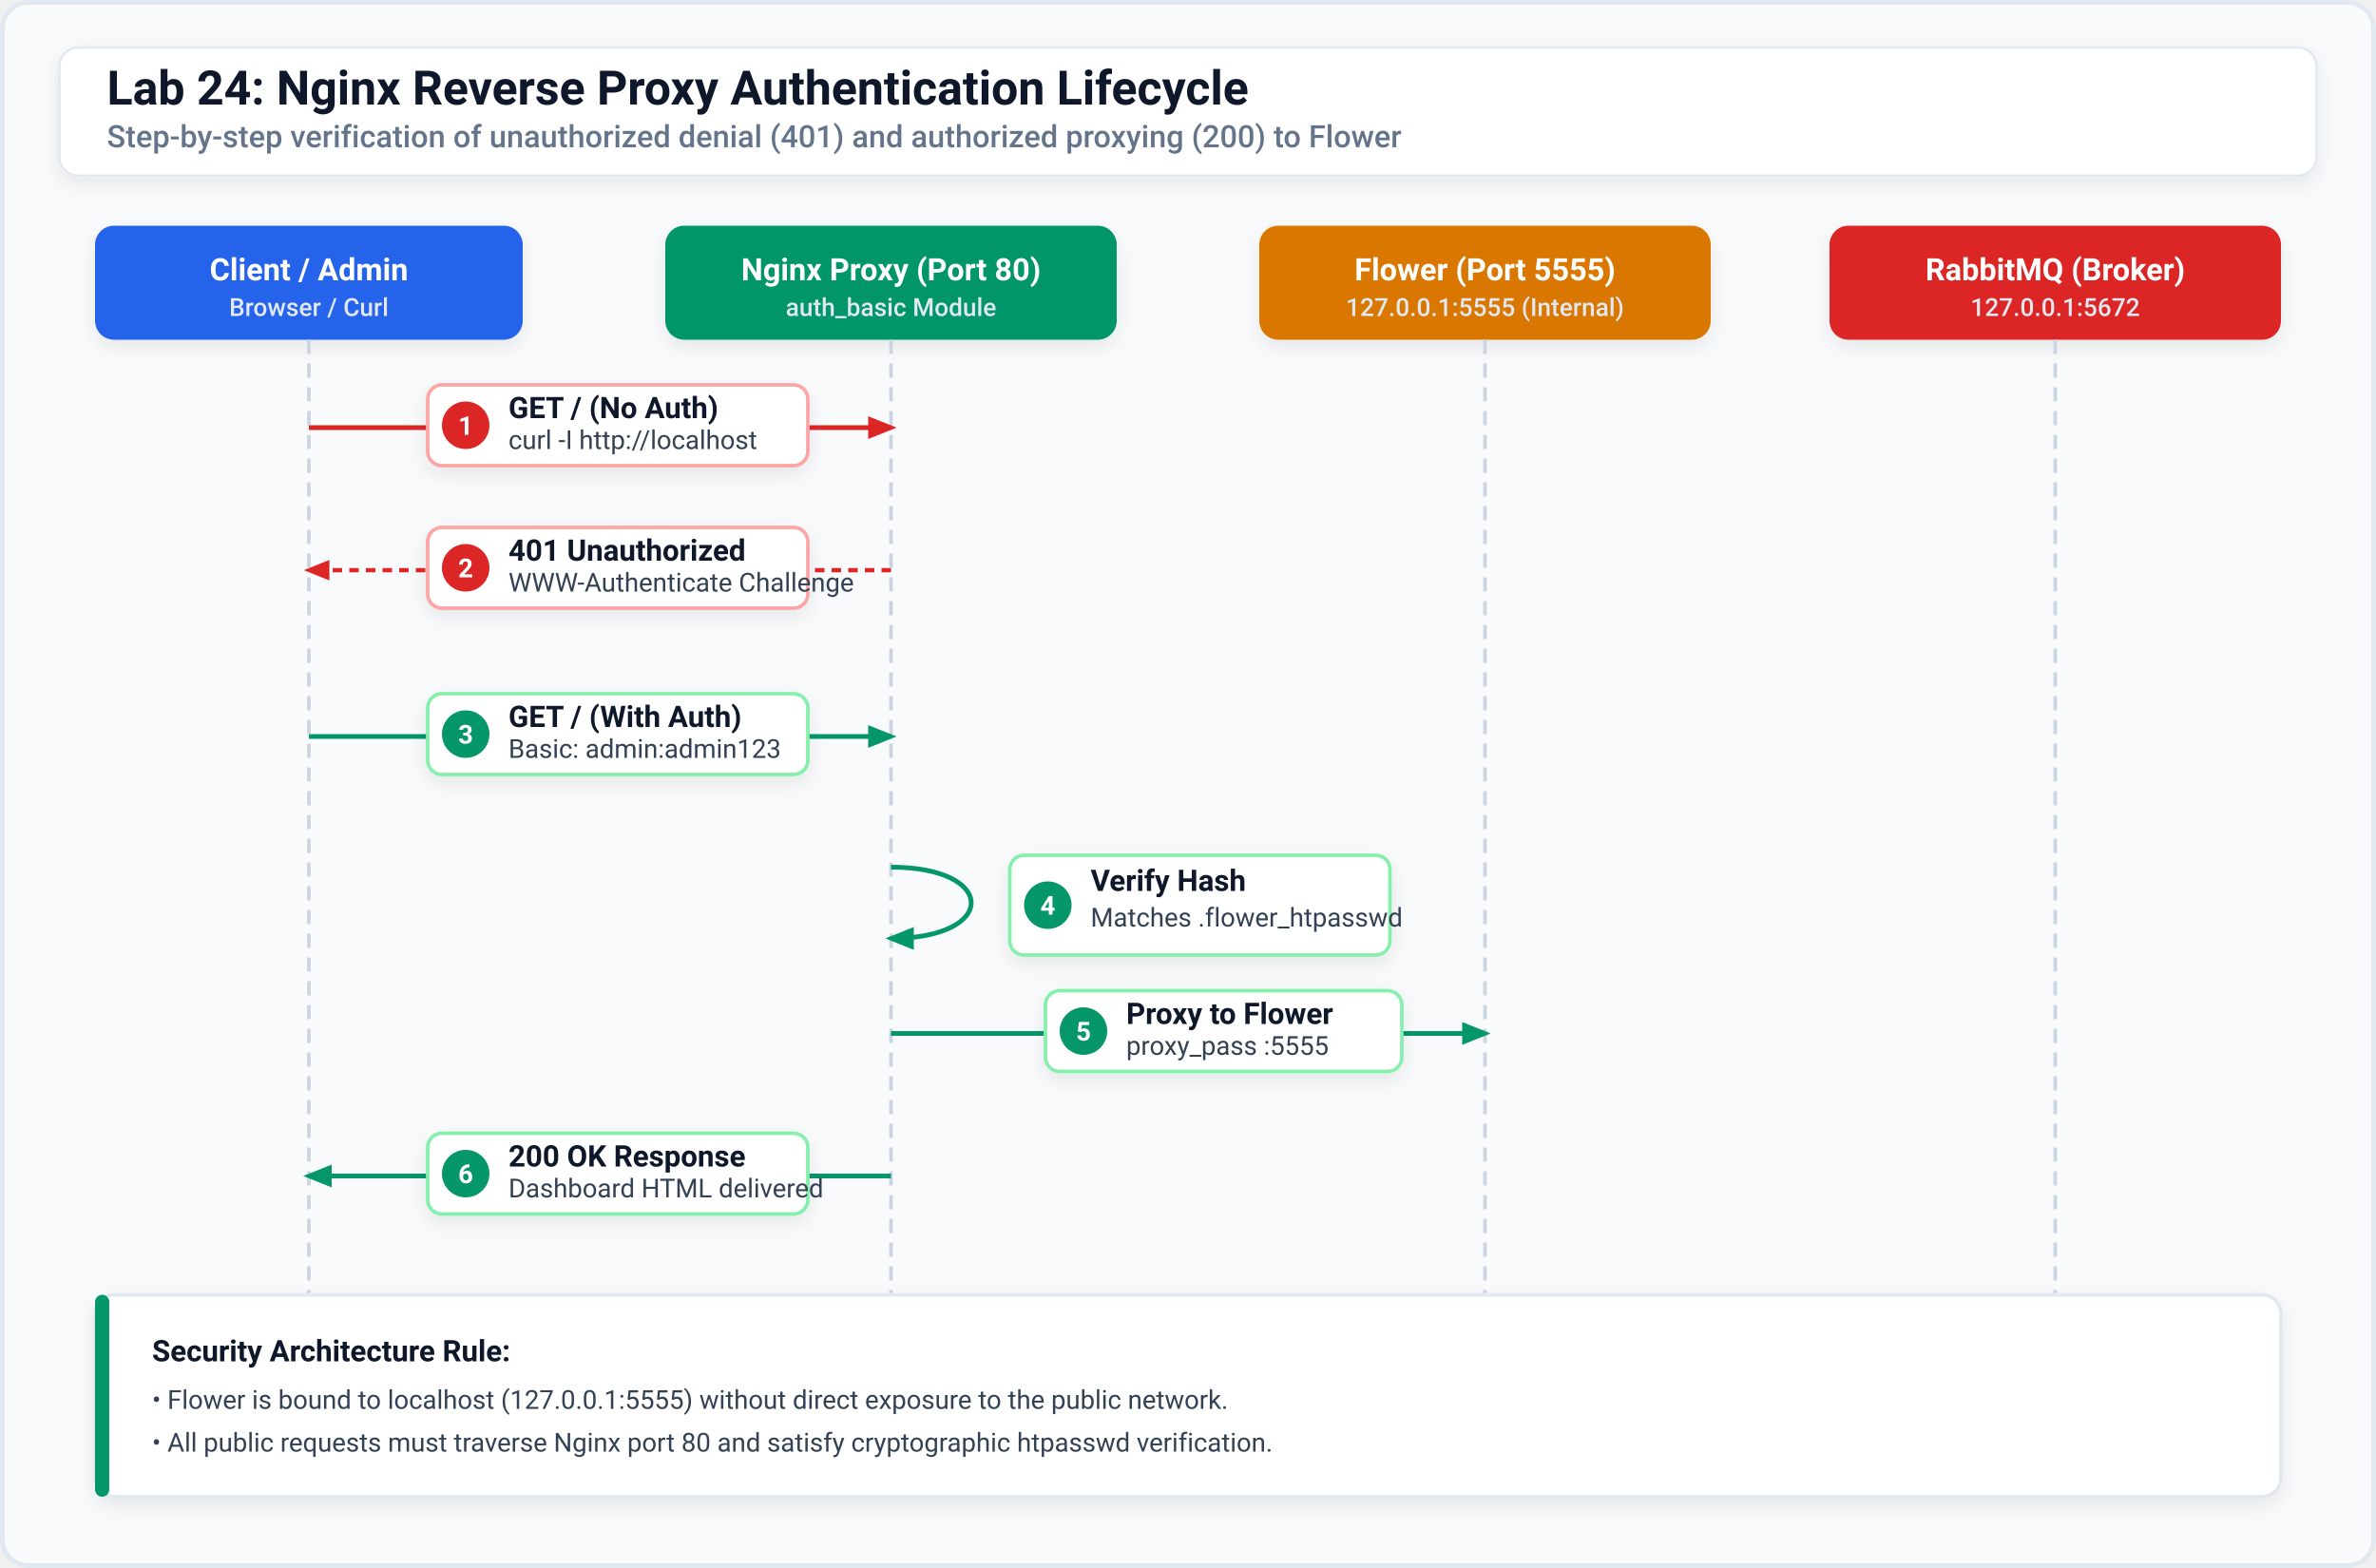
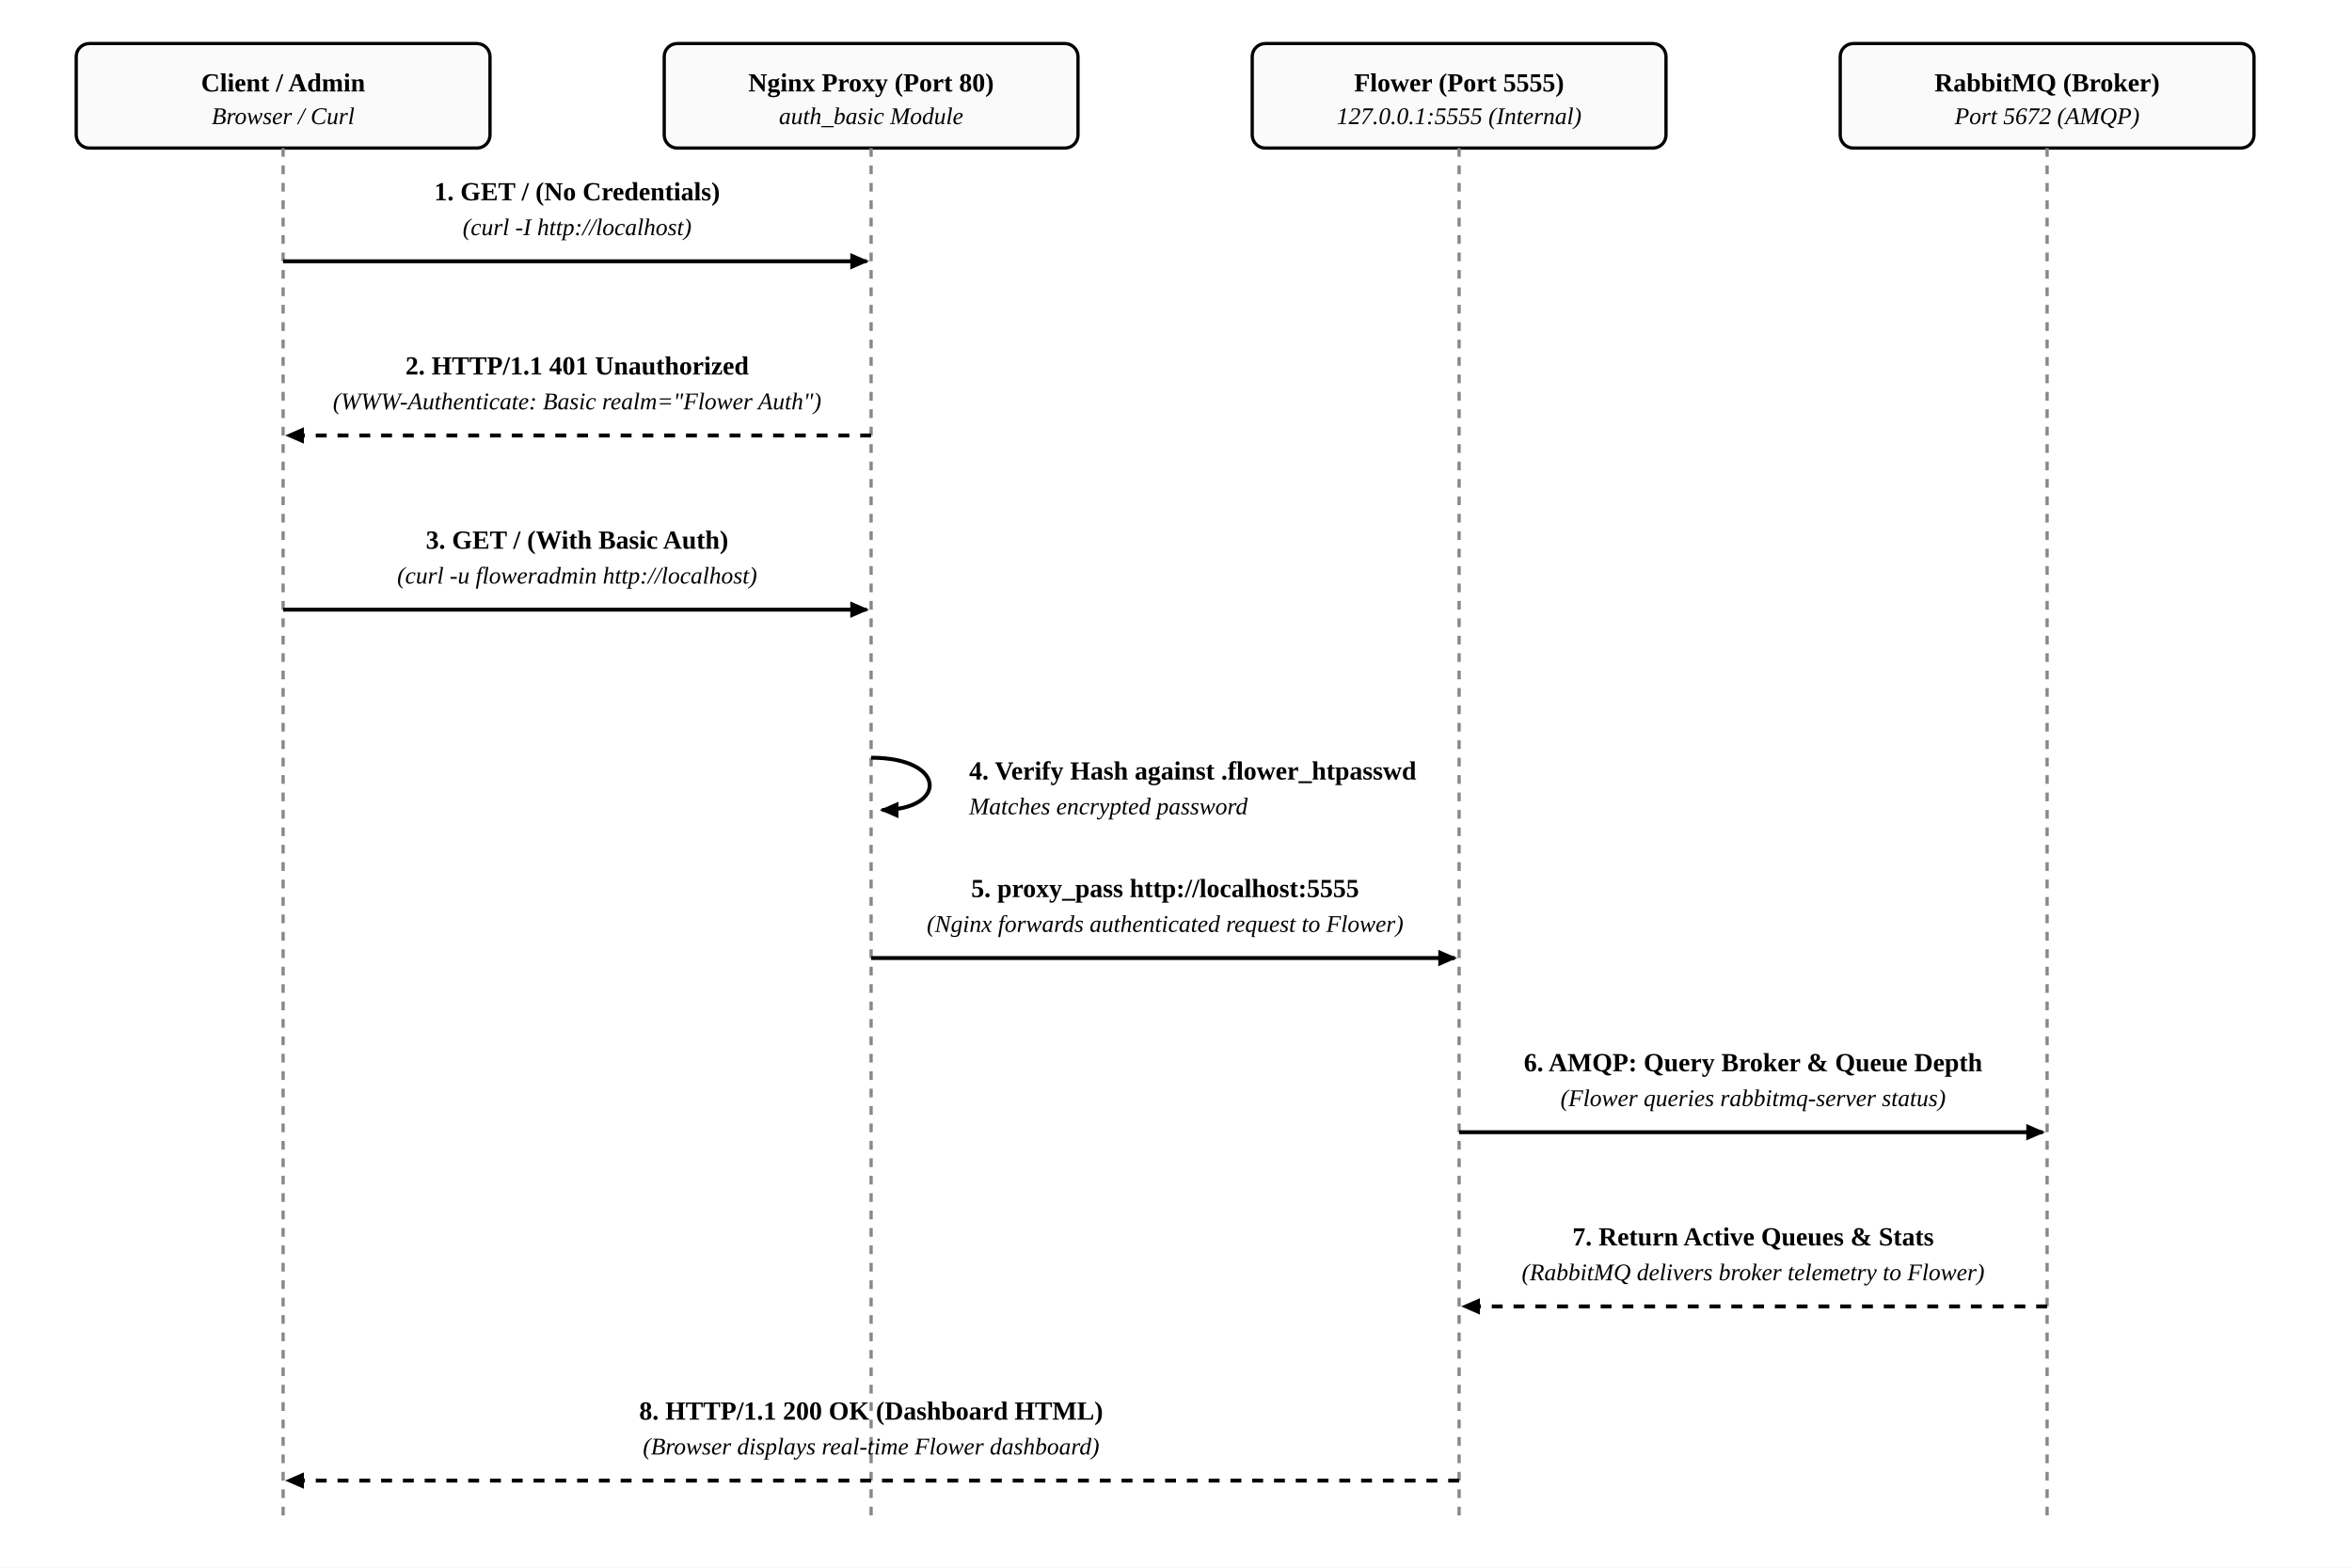
- <svg xmlns="http://www.w3.org/2000/svg" viewBox="0 0 1000 660" width="100%" height="100%">
+ <svg xmlns="http://www.w3.org/2000/svg" viewBox="0 0 1080 720" width="1080" height="720">
  <defs>
    <style>
-       .font-sans { font-family: -apple-system, BlinkMacSystemFont, "Segoe UI", Roboto, Helvetica, Arial, sans-serif; }
-       .title { font-size: 20px; font-weight: 700; fill: #0f172a; }
-       .subtitle { font-size: 13px; font-weight: 500; fill: #64748b; }
-       .actor-title { font-size: 13px; font-weight: 700; fill: #ffffff; }
-       .actor-sub { font-size: 10.5px; font-weight: 500; fill: #e2e8f0; }
-       .step-num { font-size: 11px; font-weight: 700; fill: #ffffff; }
-       .step-title { font-size: 12.5px; font-weight: 700; fill: #0f172a; }
-       .step-desc { font-size: 11px; font-weight: 400; fill: #334155; }
-       .lifeline { stroke: #cbd5e1; stroke-width: 1.5; stroke-dasharray: 6 4; }
+       text {
+         font-family: "Times New Roman", Times, "Liberation Serif", serif;
+         fill: #000000;
+       }
+       .title-text {
+         font-size: 15px;
+         font-weight: bold;
+         fill: #000000;
+       }
+       .subtitle-text {
+         font-size: 11px;
+         font-style: italic;
+         fill: #000000;
+       }
+       .section-heading {
+         font-size: 12px;
+         font-weight: bold;
+         fill: #000000;
+       }
+       .code-font {
+         font-family: "Times New Roman", Times, "Liberation Serif", serif;
+         font-size: 11px;
+         fill: #000000;
+       }
+       .body-text {
+         font-size: 11px;
+         fill: #000000;
+       }
+       .arrow-label {
+         font-size: 11px;
+         font-weight: bold;
+         fill: #000000;
+       }
+       .arrow-sub {
+         font-size: 10px;
+         font-style: italic;
+         fill: #000000;
+       }
+       .flow-step-title {
+         font-size: 12px;
+         font-weight: bold;
+         fill: #000000;
+       }
+       .flow-step-sub {
+         font-size: 11px;
+         font-style: italic;
+         fill: #000000;
+       }
    </style>
-     <filter id="shadow" x="-5%" y="-5%" width="110%" height="110%" filterUnits="userSpaceOnUse">
-       <feDropShadow dx="0" dy="3" stdDeviation="4" flood-color="#0f172a" flood-opacity="0.08" />
-     </filter>
-     <marker id="arr-blue" viewBox="0 0 10 10" refX="8" refY="5" markerWidth="6" markerHeight="6" orient="auto-start-reverse">
-       <path d="M 0 1 L 10 5 L 0 9 z" fill="#2563eb" />
-     </marker>
-     <marker id="arr-red" viewBox="0 0 10 10" refX="8" refY="5" markerWidth="6" markerHeight="6" orient="auto-start-reverse">
-       <path d="M 0 1 L 10 5 L 0 9 z" fill="#dc2626" />
-     </marker>
-     <marker id="arr-green" viewBox="0 0 10 10" refX="8" refY="5" markerWidth="6" markerHeight="6" orient="auto-start-reverse">
-       <path d="M 0 1 L 10 5 L 0 9 z" fill="#059669" />
-     </marker>
-     <marker id="arr-amber" viewBox="0 0 10 10" refX="8" refY="5" markerWidth="6" markerHeight="6" orient="auto-start-reverse">
-       <path d="M 0 1 L 10 5 L 0 9 z" fill="#d97706" />
+     <marker id="arr-black" viewBox="0 0 10 10" refX="7" refY="5" markerWidth="6" markerHeight="6" orient="auto-start-reverse">
+       <path d="M 0 1.5 L 8 5 L 0 8.5 z" fill="#000000" />
    </marker>
  </defs>
-   <rect width="1000" height="660" fill="#f8fafc" rx="12" />
-   <rect x="1" y="1" width="998" height="658" fill="none" stroke="#e2e8f0" stroke-width="2" rx="11" />
-   <rect x="25" y="20" width="950" height="54" rx="8" fill="#ffffff" stroke="#e2e8f0" stroke-width="1" filter="url(#shadow)" />
-   <text x="45" y="44" class="font-sans title">Lab 24: Nginx Reverse Proxy Authentication Lifecycle</text>
-   <text x="45" y="62" class="font-sans subtitle">Step-by-step verification of unauthorized denial (401) and authorized proxying (200) to Flower</text>
-   <g transform="translate(40, 95)">
-     <rect width="180" height="48" rx="8" fill="#2563eb" filter="url(#shadow)" />
-     <text x="90" y="23" text-anchor="middle" class="font-sans actor-title">Client / Admin</text>
-     <text x="90" y="38" text-anchor="middle" class="font-sans actor-sub">Browser / Curl</text>
-     <line x1="90" y1="48" x2="90" y2="530" class="lifeline" />
-   </g>
-   <g transform="translate(280, 95)">
-     <rect width="190" height="48" rx="8" fill="#059669" filter="url(#shadow)" />
-     <text x="95" y="23" text-anchor="middle" class="font-sans actor-title">Nginx Proxy (Port 80)</text>
-     <text x="95" y="38" text-anchor="middle" class="font-sans actor-sub">auth_basic Module</text>
-     <line x1="95" y1="48" x2="95" y2="530" class="lifeline" />
-   </g>
-   <g transform="translate(530, 95)">
-     <rect width="190" height="48" rx="8" fill="#d97706" filter="url(#shadow)" />
-     <text x="95" y="23" text-anchor="middle" class="font-sans actor-title">Flower (Port 5555)</text>
-     <text x="95" y="38" text-anchor="middle" class="font-sans actor-sub">127.0.0.1:5555 (Internal)</text>
-     <line x1="95" y1="48" x2="95" y2="530" class="lifeline" />
-   </g>
-   <g transform="translate(770, 95)">
-     <rect width="190" height="48" rx="8" fill="#dc2626" filter="url(#shadow)" />
-     <text x="95" y="23" text-anchor="middle" class="font-sans actor-title">RabbitMQ (Broker)</text>
-     <text x="95" y="38" text-anchor="middle" class="font-sans actor-sub">127.0.0.1:5672</text>
-     <line x1="95" y1="48" x2="95" y2="530" class="lifeline" />
-   </g>
-   <g transform="translate(0, 160)">
-     <line x1="130" y1="20" x2="375" y2="20" stroke="#dc2626" stroke-width="2" marker-end="url(#arr-red)" />
-     <rect x="180" y="2" width="160" height="34" rx="6" fill="#ffffff" stroke="#fca5a5" stroke-width="1.5" filter="url(#shadow)" />
-     <circle cx="196" cy="19" r="10" fill="#dc2626" />
-     <text x="196" y="23" text-anchor="middle" class="font-sans step-num">1</text>
-     <text x="214" y="16" class="font-sans step-title" fill="#991b1b">GET / (No Auth)</text>
-     <text x="214" y="29" class="font-sans step-desc">curl -I http://localhost</text>
-   </g>
-   <g transform="translate(0, 220)">
-     <line x1="375" y1="20" x2="130" y2="20" stroke="#dc2626" stroke-width="1.8" stroke-dasharray="4 3" marker-end="url(#arr-red)" />
-     <rect x="180" y="2" width="160" height="34" rx="6" fill="#ffffff" stroke="#fca5a5" stroke-width="1.5" filter="url(#shadow)" />
-     <circle cx="196" cy="19" r="10" fill="#dc2626" />
-     <text x="196" y="23" text-anchor="middle" class="font-sans step-num">2</text>
-     <text x="214" y="16" class="font-sans step-title" fill="#991b1b">401 Unauthorized</text>
-     <text x="214" y="29" class="font-sans step-desc">WWW-Authenticate Challenge</text>
-   </g>
-   <g transform="translate(0, 290)">
-     <line x1="130" y1="20" x2="375" y2="20" stroke="#059669" stroke-width="2" marker-end="url(#arr-green)" />
-     <rect x="180" y="2" width="160" height="34" rx="6" fill="#ffffff" stroke="#86efac" stroke-width="1.5" filter="url(#shadow)" />
-     <circle cx="196" cy="19" r="10" fill="#059669" />
-     <text x="196" y="23" text-anchor="middle" class="font-sans step-num">3</text>
-     <text x="214" y="16" class="font-sans step-title" fill="#065f46">GET / (With Auth)</text>
-     <text x="214" y="29" class="font-sans step-desc">Basic: admin:admin123</text>
-   </g>
-   <g transform="translate(0, 350)">
-     <path d="M 375 15 C 420 15, 420 45, 375 45" fill="none" stroke="#059669" stroke-width="2" marker-end="url(#arr-green)" />
-     <rect x="425" y="10" width="160" height="42" rx="6" fill="#ffffff" stroke="#86efac" stroke-width="1.5" filter="url(#shadow)" />
-     <circle cx="441" cy="31" r="10" fill="#059669" />
-     <text x="441" y="35" text-anchor="middle" class="font-sans step-num">4</text>
-     <text x="459" y="25" class="font-sans step-title" fill="#065f46">Verify Hash</text>
-     <text x="459" y="40" class="font-sans step-desc">Matches .flower_htpasswd</text>
-   </g>
-   <g transform="translate(0, 415)">
-     <line x1="375" y1="20" x2="625" y2="20" stroke="#059669" stroke-width="2" marker-end="url(#arr-green)" />
-     <rect x="440" y="2" width="150" height="34" rx="6" fill="#ffffff" stroke="#86efac" stroke-width="1.5" filter="url(#shadow)" />
-     <circle cx="456" cy="19" r="10" fill="#059669" />
-     <text x="456" y="23" text-anchor="middle" class="font-sans step-num">5</text>
-     <text x="474" y="16" class="font-sans step-title" fill="#065f46">Proxy to Flower</text>
-     <text x="474" y="29" class="font-sans step-desc">proxy_pass :5555</text>
-   </g>
-   <g transform="translate(0, 475)">
-     <line x1="375" y1="20" x2="130" y2="20" stroke="#059669" stroke-width="2" marker-end="url(#arr-green)" />
-     <rect x="180" y="2" width="160" height="34" rx="6" fill="#ffffff" stroke="#86efac" stroke-width="1.5" filter="url(#shadow)" />
-     <circle cx="196" cy="19" r="10" fill="#059669" />
-     <text x="196" y="23" text-anchor="middle" class="font-sans step-num">6</text>
-     <text x="214" y="16" class="font-sans step-title" fill="#065f46">200 OK Response</text>
-     <text x="214" y="29" class="font-sans step-desc">Dashboard HTML delivered</text>
-   </g>
-   <g transform="translate(40, 545)">
-     <rect width="920" height="85" rx="8" fill="#ffffff" stroke="#e2e8f0" stroke-width="1.5" filter="url(#shadow)" />
-     <rect width="6" height="85" rx="3" fill="#059669" />
-     <text x="24" y="28" class="font-sans step-title">Security Architecture Rule:</text>
-     <text x="24" y="48" class="font-sans step-desc">• Flower is bound to localhost (127.0.0.1:5555) without direct exposure to the public network.</text>
-     <text x="24" y="66" class="font-sans step-desc">• All public requests must traverse Nginx port 80 and satisfy cryptographic htpasswd verification.</text>
-   </g>
+   <rect width="100%" height="100%" fill="#ffffff" />
+   <rect x="35" y="20" width="190" height="48" rx="6" fill="#fafafa" stroke="#000000" stroke-width="1.5" />
+   <text x="130" y="42" text-anchor="middle" class="section-heading">Client / Admin</text>
+   <text x="130" y="57" text-anchor="middle" class="subtitle-text">Browser / Curl</text>
+   <line x1="130" y1="68" x2="130" y2="700" stroke="#888888" stroke-width="1.5" stroke-dasharray="4,4" />
+   <rect x="305" y="20" width="190" height="48" rx="6" fill="#fafafa" stroke="#000000" stroke-width="1.5" />
+   <text x="400" y="42" text-anchor="middle" class="section-heading">Nginx Proxy (Port 80)</text>
+   <text x="400" y="57" text-anchor="middle" class="subtitle-text">auth_basic Module</text>
+   <line x1="400" y1="68" x2="400" y2="700" stroke="#888888" stroke-width="1.5" stroke-dasharray="4,4" />
+   <rect x="575" y="20" width="190" height="48" rx="6" fill="#fafafa" stroke="#000000" stroke-width="1.5" />
+   <text x="670" y="42" text-anchor="middle" class="section-heading">Flower (Port 5555)</text>
+   <text x="670" y="57" text-anchor="middle" class="subtitle-text">127.0.0.1:5555 (Internal)</text>
+   <line x1="670" y1="68" x2="670" y2="700" stroke="#888888" stroke-width="1.5" stroke-dasharray="4,4" />
+   <rect x="845" y="20" width="190" height="48" rx="6" fill="#fafafa" stroke="#000000" stroke-width="1.5" />
+   <text x="940" y="42" text-anchor="middle" class="section-heading">RabbitMQ (Broker)</text>
+   <text x="940" y="57" text-anchor="middle" class="subtitle-text">Port 5672 (AMQP)</text>
+   <line x1="940" y1="68" x2="940" y2="700" stroke="#888888" stroke-width="1.5" stroke-dasharray="4,4" />
+   <line x1="130" y1="120" x2="398" y2="120" stroke="#000000" stroke-width="1.8" marker-end="url(#arr-black)" />
+   <text x="265" y="92" text-anchor="middle" class="flow-step-title">1. GET / (No Credentials)</text>
+   <text x="265" y="108" text-anchor="middle" class="flow-step-sub">(curl -I http://localhost)</text>
+   <line x1="400" y1="200" x2="132" y2="200" stroke="#000000" stroke-width="1.8" stroke-dasharray="5,5" marker-end="url(#arr-black)" />
+   <text x="265" y="172" text-anchor="middle" class="flow-step-title">2. HTTP/1.1 401 Unauthorized</text>
+   <text x="265" y="188" text-anchor="middle" class="flow-step-sub">(WWW-Authenticate: Basic realm="Flower Auth")</text>
+   <line x1="130" y1="280" x2="398" y2="280" stroke="#000000" stroke-width="1.8" marker-end="url(#arr-black)" />
+   <text x="265" y="252" text-anchor="middle" class="flow-step-title">3. GET / (With Basic Auth)</text>
+   <text x="265" y="268" text-anchor="middle" class="flow-step-sub">(curl -u floweradmin http://localhost)</text>
+   <path d="M 400 348 C 435 348, 435 372, 405 372" fill="none" stroke="#000000" stroke-width="1.8" marker-end="url(#arr-black)" />
+   <text x="445" y="358" text-anchor="start" class="flow-step-title">4. Verify Hash against .flower_htpasswd</text>
+   <text x="445" y="374" text-anchor="start" class="flow-step-sub">Matches encrypted password</text>
+   <line x1="400" y1="440" x2="668" y2="440" stroke="#000000" stroke-width="1.8" marker-end="url(#arr-black)" />
+   <text x="535" y="412" text-anchor="middle" class="flow-step-title">5. proxy_pass http://localhost:5555</text>
+   <text x="535" y="428" text-anchor="middle" class="flow-step-sub">(Nginx forwards authenticated request to Flower)</text>
+   <line x1="670" y1="520" x2="938" y2="520" stroke="#000000" stroke-width="1.8" marker-end="url(#arr-black)" />
+   <text x="805" y="492" text-anchor="middle" class="flow-step-title">6. AMQP: Query Broker &amp; Queue Depth</text>
+   <text x="805" y="508" text-anchor="middle" class="flow-step-sub">(Flower queries rabbitmq-server status)</text>
+   <line x1="940" y1="600" x2="672" y2="600" stroke="#000000" stroke-width="1.8" stroke-dasharray="5,5" marker-end="url(#arr-black)" />
+   <text x="805" y="572" text-anchor="middle" class="flow-step-title">7. Return Active Queues &amp; Stats</text>
+   <text x="805" y="588" text-anchor="middle" class="flow-step-sub">(RabbitMQ delivers broker telemetry to Flower)</text>
+   <line x1="670" y1="680" x2="132" y2="680" stroke="#000000" stroke-width="1.8" stroke-dasharray="5,5" marker-end="url(#arr-black)" />
+   <text x="400" y="652" text-anchor="middle" class="flow-step-title">8. HTTP/1.1 200 OK (Dashboard HTML)</text>
+   <text x="400" y="668" text-anchor="middle" class="flow-step-sub">(Browser displays real-time Flower dashboard)</text>
</svg>
